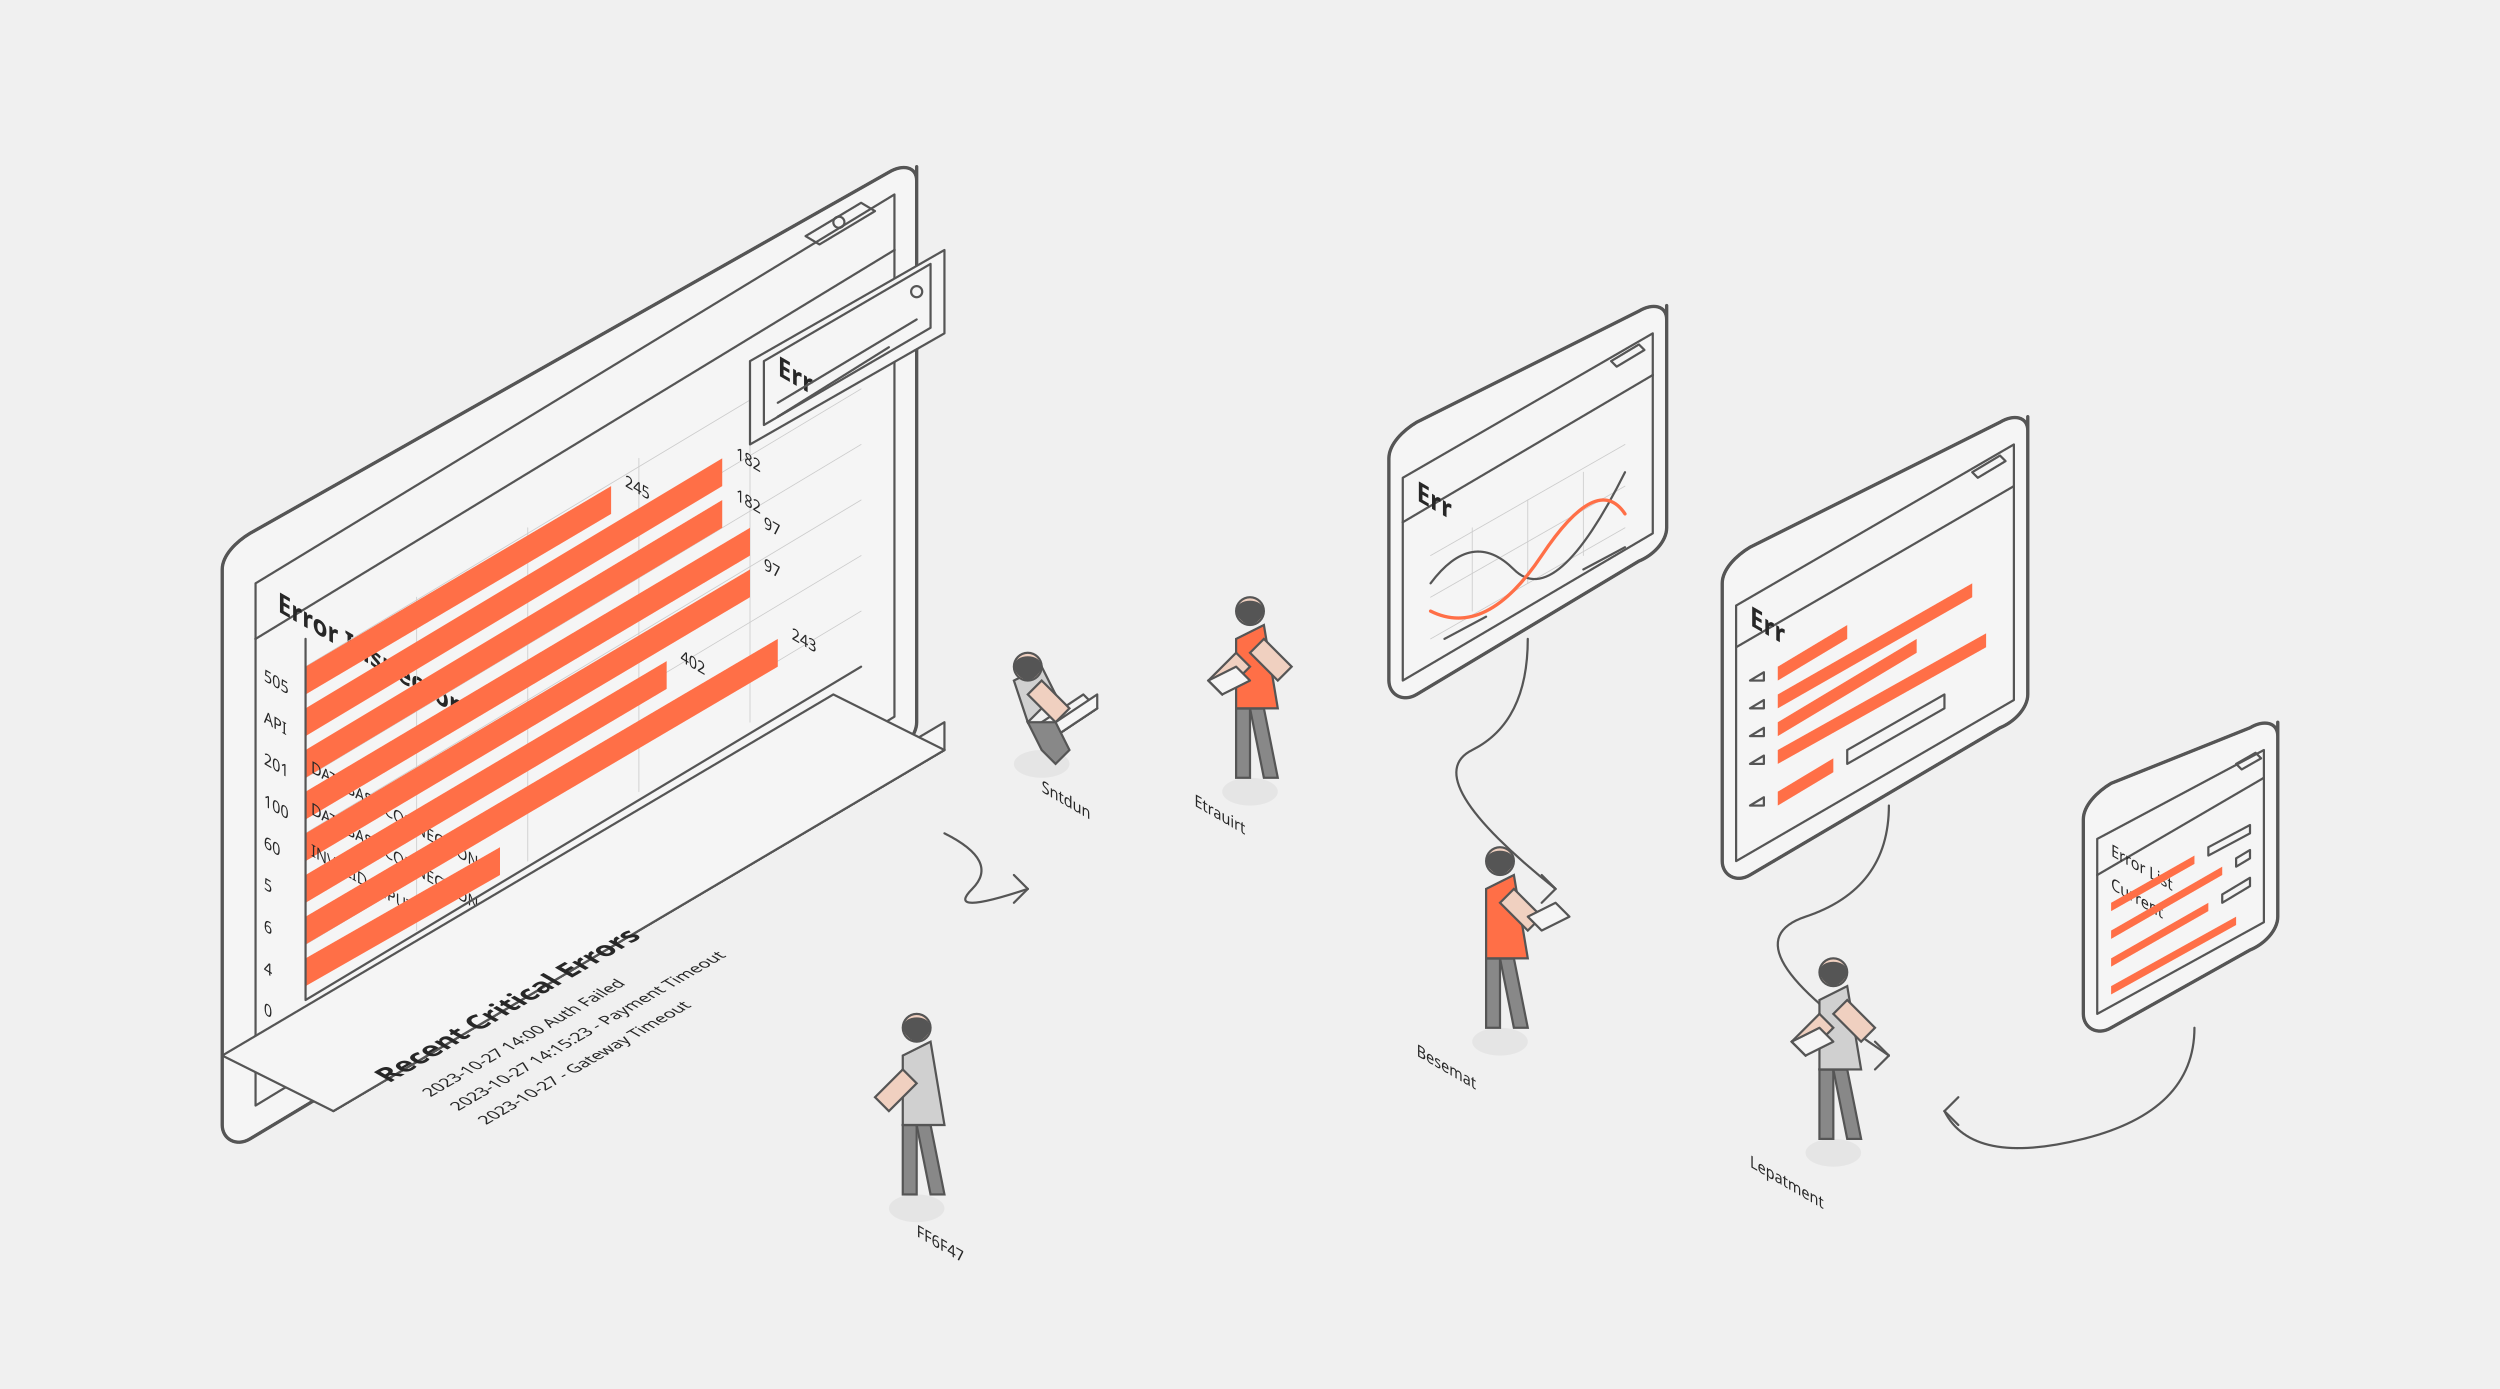
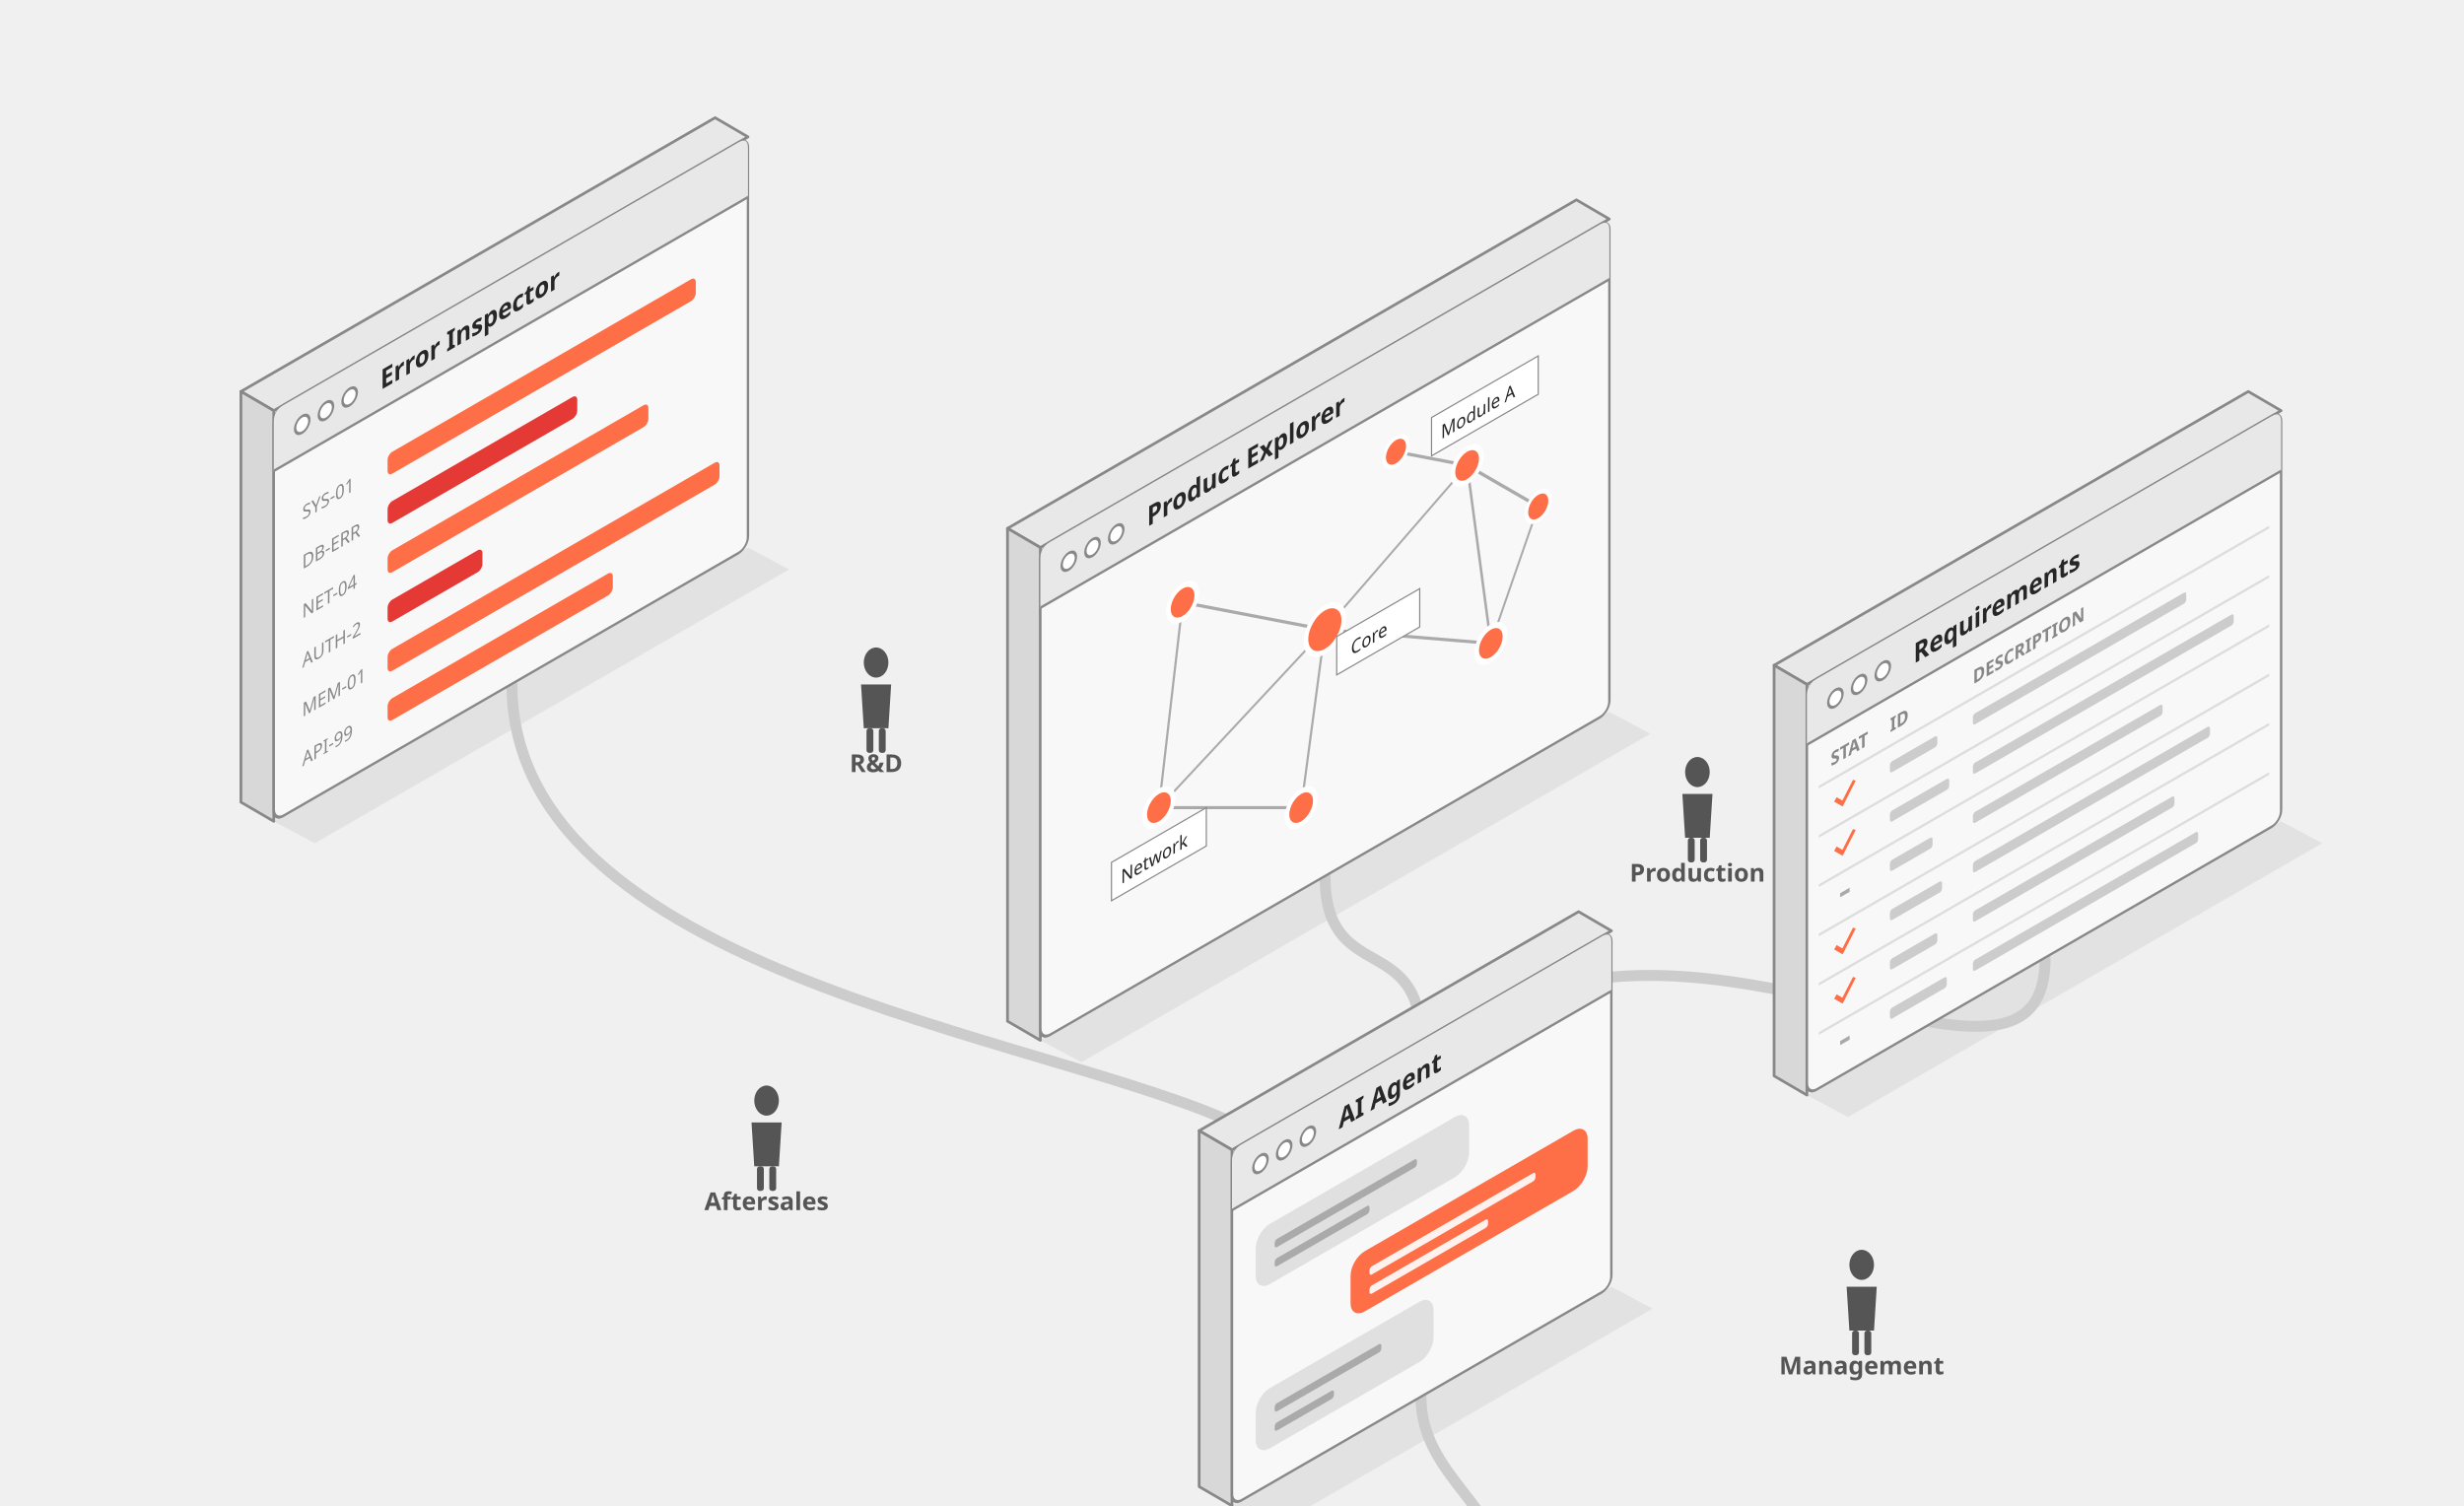
- <svg xmlns="http://www.w3.org/2000/svg" viewBox="0 0 900 500">
+ <svg xmlns="http://www.w3.org/2000/svg" viewBox="0 0 900 550" width="100%" height="100%">
  <defs>
-     <style>
-       .line { fill: none; stroke: #555; stroke-width: 0.8; stroke-linecap: round; stroke-linejoin: round; }
-       .screen-bg { fill: #f5f5f5; stroke: #555; stroke-width: 0.8; stroke-linejoin: round; }
-       .screen-border { fill: none; stroke: #555; stroke-width: 1.2; stroke-linejoin: round; }
-       .orange { fill: #FF6F47; }
-       .orange-line { fill: none; stroke: #FF6F47; stroke-width: 1.2; stroke-linecap: round; stroke-linejoin: round; }
-       .dark { fill: #272727; }
-       .text { fill: #272727; font-family: sans-serif; font-size: 8px; }
-       .text-bold { fill: #272727; font-family: sans-serif; font-size: 10px; font-weight: bold; }
-       .text-small { fill: #272727; font-family: sans-serif; font-size: 6px; }
-       .person-skin { fill: #f0d0c0; stroke: #555; stroke-width: 0.8; }
-       .person-shirt-orange { fill: #FF6F47; stroke: #555; stroke-width: 0.8; }
-       .person-shirt-grey { fill: #d0d0d0; stroke: #555; stroke-width: 0.8; }
-       .person-pants { fill: #888; stroke: #555; stroke-width: 0.8; }
-       .person-hair { fill: #555; }
-       .shadow { fill: rgba(0,0,0,0.05); }
-     </style>
+     <g id="person">
+       <ellipse cx="0" cy="-18" rx="4.5" ry="5.5" fill="#555" />
+       <path d="M -5.5,-10 L 5.5,-10 L 4.5,6 L -4.5,6 Z" fill="#555" />
+       <rect x="-3.5" y="6" width="2.5" height="9" rx="1" fill="#555" />
+       <rect x="1" y="6" width="2.5" height="9" rx="1" fill="#555" />
+     </g>
  </defs>
-   <g transform="translate(80, 60)">
-     <path class="screen-bg" d="M 250 0 L 250 200 C 250 205 245 210 240 212 L 10 350 C 5 353 0 350 0 345 L 0 145 C 0 140 5 135 10 132 L 240 2 C 245 -1 250 0 250 5 Z" />
-     <path class="screen-border" d="M 250 0 L 250 200 C 250 205 245 210 240 212 L 10 350 C 5 353 0 350 0 345 L 0 145 C 0 140 5 135 10 132 L 240 2 C 245 -1 250 0 250 5 Z" />
-     <path class="line" d="M 242 10 L 242 198 L 12 338 L 12 150 Z" />
-     <path class="line" d="M 242 30 L 12 170" />
-     <text class="text-bold" transform="matrix(0.866, 0.5, 0, 1, 20, 160)">Error Inspector</text>
-     <path class="line" d="M 210 25 L 230 13 L 235 16 L 215 28 Z" />
-     <circle class="line" cx="222" cy="20" r="2" />
-     <g class="line" style="stroke-width: 0.3; stroke: #ccc;">
-       <line x1="30" y1="180" x2="230" y2="60" />
-       <line x1="30" y1="200" x2="230" y2="80" />
-       <line x1="30" y1="220" x2="230" y2="100" />
-       <line x1="30" y1="240" x2="230" y2="120" />
-       <line x1="30" y1="260" x2="230" y2="140" />
-       <line x1="30" y1="280" x2="230" y2="160" />
-       <line x1="30" y1="300" x2="230" y2="180" />
-       <line x1="70" y1="155" x2="70" y2="275" />
-       <line x1="110" y1="130" x2="110" y2="250" />
-       <line x1="150" y1="105" x2="150" y2="225" />
-       <line x1="190" y1="80" x2="190" y2="200" />
-     </g>
-     <text class="text-small" transform="matrix(0.866, 0.5, 0, 1, 15, 185)">505</text>
-     <text class="text-small" transform="matrix(0.866, 0.5, 0, 1, 15, 200)">API</text>
-     <text class="text-small" transform="matrix(0.866, 0.5, 0, 1, 15, 215)">201</text>
-     <text class="text-small" transform="matrix(0.866, 0.5, 0, 1, 15, 230)">100</text>
-     <text class="text-small" transform="matrix(0.866, 0.5, 0, 1, 15, 245)">60</text>
-     <text class="text-small" transform="matrix(0.866, 0.5, 0, 1, 15, 260)">5</text>
-     <text class="text-small" transform="matrix(0.866, 0.5, 0, 1, 15, 275)">6</text>
-     <text class="text-small" transform="matrix(0.866, 0.5, 0, 1, 15, 290)">4</text>
-     <text class="text-small" transform="matrix(0.866, 0.5, 0, 1, 15, 305)">0</text>
-     <text class="text-small" transform="matrix(0.866, 0.5, 0, 1, 70, 285)">1</text>
-     <text class="text-small" transform="matrix(0.866, 0.5, 0, 1, 110, 260)">2</text>
-     <text class="text-small" transform="matrix(0.866, 0.5, 0, 1, 150, 235)">3</text>
-     <text class="text-small" transform="matrix(0.866, 0.5, 0, 1, 190, 210)">4</text>
-     <path class="orange" d="M 30 180 L 140 115 L 140 125 L 30 190 Z" />
-     <text class="text-small" transform="matrix(0.866, 0.5, 0, 1, 145, 115)">245</text>
-     <path class="orange" d="M 30 195 L 180 105 L 180 115 L 30 205 Z" />
-     <text class="text-small" transform="matrix(0.866, 0.5, 0, 1, 185, 105)">182</text>
-     <path class="orange" d="M 30 210 L 180 120 L 180 130 L 30 220 Z" />
-     <text class="text-small" transform="matrix(0.866, 0.5, 0, 1, 185, 120)">182</text>
-     <text class="text-small dark" transform="matrix(0.866, 0.5, 0, 1, 32, 218)">DATABASE CONNECTION</text>
-     <path class="orange" d="M 30 225 L 190 130 L 190 140 L 30 235 Z" />
-     <text class="text-small" transform="matrix(0.866, 0.5, 0, 1, 195, 130)">97</text>
-     <text class="text-small dark" transform="matrix(0.866, 0.5, 0, 1, 32, 233)">DATABASE CONNECTION LOST</text>
-     <path class="orange" d="M 30 240 L 190 145 L 190 155 L 30 250 Z" />
-     <text class="text-small" transform="matrix(0.866, 0.5, 0, 1, 195, 145)">97</text>
-     <text class="text-small dark" transform="matrix(0.866, 0.5, 0, 1, 32, 248)">INVALID INPUT</text>
-     <path class="orange" d="M 30 255 L 160 178 L 160 188 L 30 265 Z" />
-     <text class="text-small" transform="matrix(0.866, 0.5, 0, 1, 165, 178)">402</text>
-     <path class="orange" d="M 30 270 L 200 170 L 200 180 L 30 280 Z" />
-     <text class="text-small" transform="matrix(0.866, 0.5, 0, 1, 205, 170)">243</text>
-     <path class="orange" d="M 30 285 L 100 245 L 100 255 L 30 295 Z" />
-     <path class="line" d="M 30 170 L 30 300 L 230 180" />
-     <path class="screen-bg" d="M 40 330 L 260 200 L 260 210 L 40 340 Z" />
-     <path class="screen-bg" d="M 40 330 L 260 200 L 220 180 L 0 310 Z" transform="translate(0, 10)" />
-     <text class="text-bold" transform="matrix(0.866, -0.5, 0.866, 0.5, 60, 330)">Recent Critical Errors</text>
-     <text class="text-small" transform="matrix(0.866, -0.5, 0.866, 0.5, 75, 335)">2023-10-27 14:00 Auth Failed</text>
-     <text class="text-small" transform="matrix(0.866, -0.5, 0.866, 0.5, 85, 340)">2023-10-27 14:15:23 - Payment Timeout</text>
-     <text class="text-small" transform="matrix(0.866, -0.5, 0.866, 0.5, 95, 345)">2023-10-27 - Gateway Timeout</text>
-     <g transform="translate(190, 30)">
-       <path class="screen-bg" d="M 70 0 L 70 30 L 0 70 L 0 40 Z" />
-       <path class="line" d="M 65 5 L 65 28 L 5 63 L 5 40 Z" />
-       <text class="text-bold" transform="matrix(0.866, 0.5, 0, 1, 10, 45)">Err</text>
-       <path class="line" d="M 10 55 L 60 25" />
-       <path class="line" d="M 10 60 L 50 35" />
-       <circle class="line" cx="60" cy="15" r="2" />
+   <polygon points="100,300 273.2,200 288.2,208 115,308" fill="#000" opacity="0.06" />
+   <polygon points="380,380 587.8,260 602.8,268 395,388" fill="#000" opacity="0.06" />
+   <polygon points="660,400 833.2,300 848.2,308 675,408" fill="#000" opacity="0.06" />
+   <polygon points="450,550 588.6,470 603.6,478 465,558" fill="#000" opacity="0.06" />
+   <path d="M 187,250 C 187,360 400,380 460,415" fill="none" stroke="#ccc" stroke-width="4" stroke-linecap="round" />
+   <path d="M 484,320 C 484,360 519,340 519,380" fill="none" stroke="#ccc" stroke-width="4" stroke-linecap="round" />
+   <path d="M 747,350 C 747,410 650,340 570,360" fill="none" stroke="#ccc" stroke-width="4" stroke-linecap="round" />
+   <path d="M 519,510 C 519,540 550,550 550,580" fill="none" stroke="#ccc" stroke-width="4" stroke-linecap="round" />
+   <g id="window-error-inspector">
+     <polygon points="100,150 273.2,50 261.2,43 88,143" fill="#e8e8e8" stroke="#888" stroke-width="1" stroke-linejoin="round" />
+     <polygon points="100,150 88,143 88,293 100,300" fill="#d8d8d8" stroke="#888" stroke-width="1" stroke-linejoin="round" />
+     <g transform="matrix(0.866, -0.5, 0, 1, 100, 150)">
+       <rect width="200" height="150" rx="4" fill="#f8f8f8" stroke="#888" stroke-width="1" />
+       <path d="M0,4 Q0,0 4,0 L196,0 Q200,0 200,4 L200,22 L0,22 Z" fill="#e8e8e8" />
+       <line x1="0" y1="22" x2="200" y2="22" stroke="#888" stroke-width="1" />
+       <circle cx="12" cy="11" r="3" fill="#fff" stroke="#888" stroke-width="1" />
+       <circle cx="22" cy="11" r="3" fill="#fff" stroke="#888" stroke-width="1" />
+       <circle cx="32" cy="11" r="3" fill="#fff" stroke="#888" stroke-width="1" />
+       <text x="45" y="15" font-family="sans-serif" font-size="10" fill="#272727" font-weight="bold">Error Inspector</text>
+       <text x="12" y="46" font-family="sans-serif" font-size="7" fill="#888">SYS-01</text>
+       <rect x="48" y="40" width="130" height="8" rx="2" fill="#FF6F47" />
+       <text x="12" y="64" font-family="sans-serif" font-size="7" fill="#888">DB-ERR</text>
+       <rect x="48" y="58" width="80" height="8" rx="2" fill="#E53935" />
+       <text x="12" y="82" font-family="sans-serif" font-size="7" fill="#888">NET-04</text>
+       <rect x="48" y="76" width="110" height="8" rx="2" fill="#FF6F47" />
+       <text x="12" y="100" font-family="sans-serif" font-size="7" fill="#888">AUTH-2</text>
+       <rect x="48" y="94" width="40" height="8" rx="2" fill="#E53935" />
+       <text x="12" y="118" font-family="sans-serif" font-size="7" fill="#888">MEM-01</text>
+       <rect x="48" y="112" width="140" height="8" rx="2" fill="#FF6F47" />
+       <text x="12" y="136" font-family="sans-serif" font-size="7" fill="#888">API-99</text>
+       <rect x="48" y="130" width="95" height="8" rx="2" fill="#FF6F47" />
    </g>
  </g>
-   <g transform="translate(500, 110)">
-     <path class="screen-bg" d="M 100 0 L 100 80 C 100 85 95 90 90 92 L 10 140 C 5 143 0 140 0 135 L 0 55 C 0 50 5 45 10 42 L 90 2 C 95 -1 100 0 100 5 Z" />
-     <path class="screen-border" d="M 100 0 L 100 80 C 100 85 95 90 90 92 L 10 140 C 5 143 0 140 0 135 L 0 55 C 0 50 5 45 10 42 L 90 2 C 95 -1 100 0 100 5 Z" />
-     <path class="line" d="M 95 10 L 95 82 L 5 135 L 5 62 Z" />
-     <path class="line" d="M 95 25 L 5 78" />
-     <text class="text-bold" transform="matrix(0.866, 0.5, 0, 1, 10, 70)">Err</text>
-     <path class="line" d="M 80 20 L 90 14 L 92 16 L 82 22 Z" />
-     <g class="line" style="stroke-width: 0.3; stroke: #ccc;">
-       <line x1="15" y1="90" x2="85" y2="50" />
-       <line x1="15" y1="105" x2="85" y2="65" />
-       <line x1="15" y1="120" x2="85" y2="80" />
-       <line x1="30" y1="80" x2="30" y2="110" />
-       <line x1="50" y1="70" x2="50" y2="100" />
-       <line x1="70" y1="60" x2="70" y2="90" />
+   <g id="window-product-explorer">
+     <polygon points="380,200 587.8,80 575.8,73 368,193" fill="#e8e8e8" stroke="#888" stroke-width="1" stroke-linejoin="round" />
+     <polygon points="380,200 368,193 368,373 380,380" fill="#d8d8d8" stroke="#888" stroke-width="1" stroke-linejoin="round" />
+     <g transform="matrix(0.866, -0.5, 0, 1, 380, 200)">
+       <rect width="240" height="180" rx="4" fill="#f8f8f8" stroke="#888" stroke-width="1" />
+       <path d="M0,4 Q0,0 4,0 L236,0 Q240,0 240,4 L240,22 L0,22 Z" fill="#e8e8e8" />
+       <line x1="0" y1="22" x2="240" y2="22" stroke="#888" stroke-width="1" />
+       <circle cx="12" cy="11" r="3" fill="#fff" stroke="#888" stroke-width="1" />
+       <circle cx="22" cy="11" r="3" fill="#fff" stroke="#888" stroke-width="1" />
+       <circle cx="32" cy="11" r="3" fill="#fff" stroke="#888" stroke-width="1" />
+       <text x="45" y="15" font-family="sans-serif" font-size="10" fill="#272727" font-weight="bold">Product Explorer</text>
+       <line x1="120" y1="90" x2="60" y2="50" stroke="#aaa" stroke-width="1" />
+       <line x1="120" y1="90" x2="180" y2="60" stroke="#aaa" stroke-width="1" />
+       <line x1="120" y1="90" x2="50" y2="120" stroke="#aaa" stroke-width="1" />
+       <line x1="120" y1="90" x2="110" y2="150" stroke="#aaa" stroke-width="1" />
+       <line x1="120" y1="90" x2="190" y2="130" stroke="#aaa" stroke-width="1" />
+       <line x1="60" y1="50" x2="50" y2="120" stroke="#aaa" stroke-width="1" />
+       <line x1="180" y1="60" x2="190" y2="130" stroke="#aaa" stroke-width="1" />
+       <line x1="180" y1="60" x2="150" y2="40" stroke="#aaa" stroke-width="1" />
+       <line x1="190" y1="130" x2="210" y2="90" stroke="#aaa" stroke-width="1" />
+       <line x1="180" y1="60" x2="210" y2="90" stroke="#aaa" stroke-width="1" />
+       <line x1="50" y1="120" x2="110" y2="150" stroke="#aaa" stroke-width="1" />
+       <circle cx="120" cy="90" r="8" fill="#FF6F47" stroke="#fff" stroke-width="2" />
+       <circle cx="60" cy="50" r="6" fill="#FF6F47" stroke="#fff" stroke-width="2" />
+       <circle cx="180" cy="60" r="6" fill="#FF6F47" stroke="#fff" stroke-width="2" />
+       <circle cx="50" cy="120" r="6" fill="#FF6F47" stroke="#fff" stroke-width="2" />
+       <circle cx="110" cy="150" r="6" fill="#FF6F47" stroke="#fff" stroke-width="2" />
+       <circle cx="190" cy="130" r="6" fill="#FF6F47" stroke="#fff" stroke-width="2" />
+       <circle cx="150" cy="40" r="5" fill="#FF6F47" stroke="#fff" stroke-width="1.5" />
+       <circle cx="210" cy="90" r="5" fill="#FF6F47" stroke="#fff" stroke-width="1.5" />
+       <g transform="translate(165, 35)">
+         <rect width="45" height="14" fill="#fff" stroke="#888" stroke-width="0.5" />
+         <text x="4" y="10" font-family="sans-serif" font-size="7" fill="#272727">Module A</text>
+       </g>
+       <g transform="translate(125, 95)">
+         <rect width="35" height="14" fill="#fff" stroke="#888" stroke-width="0.5" />
+         <text x="6" y="10" font-family="sans-serif" font-size="7" fill="#272727">Core</text>
+       </g>
+       <g transform="translate(30, 130)">
+         <rect width="40" height="14" fill="#fff" stroke="#888" stroke-width="0.5" />
+         <text x="4" y="10" font-family="sans-serif" font-size="7" fill="#272727">Network</text>
+       </g>
    </g>
-     <path class="line" d="M 15 100 Q 30 80 45 95 T 85 60" />
-     <path class="orange-line" d="M 15 110 Q 35 120 55 90 T 85 75" />
-     <path class="line" d="M 20 120 L 35 112" />
-     <path class="line" d="M 70 95 L 85 87" />
  </g>
-   <g transform="translate(620, 150)">
-     <path class="screen-bg" d="M 110 0 L 110 100 C 110 105 105 110 100 112 L 10 165 C 5 168 0 165 0 160 L 0 60 C 0 55 5 50 10 47 L 100 2 C 105 -1 110 0 110 5 Z" />
-     <path class="screen-border" d="M 110 0 L 110 100 C 110 105 105 110 100 112 L 10 165 C 5 168 0 165 0 160 L 0 60 C 0 55 5 50 10 47 L 100 2 C 105 -1 110 0 110 5 Z" />
-     <path class="line" d="M 105 10 L 105 102 L 5 160 L 5 68 Z" />
-     <path class="line" d="M 105 25 L 5 83" />
-     <text class="text-bold" transform="matrix(0.866, 0.5, 0, 1, 10, 75)">Err</text>
-     <path class="line" d="M 90 20 L 100 14 L 102 16 L 92 22 Z" />
-     <path class="line" d="M 10 95 L 15 92 L 15 95 Z" />
-     <path class="orange" d="M 20 90 L 45 75 L 45 80 L 20 95 Z" />
-     <path class="line" d="M 10 105 L 15 102 L 15 105 Z" />
-     <path class="orange" d="M 20 100 L 90 60 L 90 65 L 20 105 Z" />
-     <path class="line" d="M 10 115 L 15 112 L 15 115 Z" />
-     <path class="orange" d="M 20 110 L 70 80 L 70 85 L 20 115 Z" />
-     <path class="line" d="M 10 125 L 15 122 L 15 125 Z" />
-     <path class="orange" d="M 20 120 L 95 78 L 95 83 L 20 125 Z" />
-     <path class="line" d="M 10 140 L 15 137 L 15 140 Z" />
-     <path class="orange" d="M 20 135 L 40 123 L 40 128 L 20 140 Z" />
-     <path class="line" d="M 45 120 L 80 100 L 80 105 L 45 125 Z" />
+   <g id="window-requirements">
+     <polygon points="660,250 833.2,150 821.2,143 648,243" fill="#e8e8e8" stroke="#888" stroke-width="1" stroke-linejoin="round" />
+     <polygon points="660,250 648,243 648,393 660,400" fill="#d8d8d8" stroke="#888" stroke-width="1" stroke-linejoin="round" />
+     <g transform="matrix(0.866, -0.5, 0, 1, 660, 250)">
+       <rect width="200" height="150" rx="4" fill="#f8f8f8" stroke="#888" stroke-width="1" />
+       <path d="M0,4 Q0,0 4,0 L196,0 Q200,0 200,4 L200,22 L0,22 Z" fill="#e8e8e8" />
+       <line x1="0" y1="22" x2="200" y2="22" stroke="#888" stroke-width="1" />
+       <circle cx="12" cy="11" r="3" fill="#fff" stroke="#888" stroke-width="1" />
+       <circle cx="22" cy="11" r="3" fill="#fff" stroke="#888" stroke-width="1" />
+       <circle cx="32" cy="11" r="3" fill="#fff" stroke="#888" stroke-width="1" />
+       <text x="45" y="15" font-family="sans-serif" font-size="10" fill="#272727" font-weight="bold">Requirements</text>
+       <text x="10" y="35" font-family="sans-serif" font-size="7" fill="#888" font-weight="bold">STAT</text>
+       <text x="35" y="35" font-family="sans-serif" font-size="7" fill="#888" font-weight="bold">ID</text>
+       <text x="70" y="35" font-family="sans-serif" font-size="7" fill="#888" font-weight="bold">DESCRIPTION</text>
+       <line x1="5" y1="40" x2="195" y2="40" stroke="#ddd" stroke-width="1" />
+       <path d="M 12,48 L 15,51 L 20,45" fill="none" stroke="#FF6F47" stroke-width="1.5" />
+       <rect x="35" y="46" width="20" height="4" fill="#ccc" rx="1" />
+       <rect x="70" y="46" width="90" height="4" fill="#ccc" rx="1" />
+       <line x1="5" y1="58" x2="195" y2="58" stroke="#ddd" stroke-width="1" />
+       <path d="M 12,66 L 15,69 L 20,63" fill="none" stroke="#FF6F47" stroke-width="1.5" />
+       <rect x="35" y="64" width="25" height="4" fill="#ccc" rx="1" />
+       <rect x="70" y="64" width="110" height="4" fill="#ccc" rx="1" />
+       <line x1="5" y1="76" x2="195" y2="76" stroke="#ddd" stroke-width="1" />
+       <line x1="14" y1="84" x2="18" y2="84" stroke="#aaa" stroke-width="1.5" />
+       <rect x="35" y="82" width="18" height="4" fill="#ccc" rx="1" />
+       <rect x="70" y="82" width="80" height="4" fill="#ccc" rx="1" />
+       <line x1="5" y1="94" x2="195" y2="94" stroke="#ddd" stroke-width="1" />
+       <path d="M 12,102 L 15,105 L 20,99" fill="none" stroke="#FF6F47" stroke-width="1.5" />
+       <rect x="35" y="100" width="22" height="4" fill="#ccc" rx="1" />
+       <rect x="70" y="100" width="100" height="4" fill="#ccc" rx="1" />
+       <line x1="5" y1="112" x2="195" y2="112" stroke="#ddd" stroke-width="1" />
+       <path d="M 12,120 L 15,123 L 20,117" fill="none" stroke="#FF6F47" stroke-width="1.5" />
+       <rect x="35" y="118" width="20" height="4" fill="#ccc" rx="1" />
+       <rect x="70" y="118" width="85" height="4" fill="#ccc" rx="1" />
+       <line x1="5" y1="130" x2="195" y2="130" stroke="#ddd" stroke-width="1" />
+       <line x1="14" y1="138" x2="18" y2="138" stroke="#aaa" stroke-width="1.5" />
+       <rect x="35" y="136" width="24" height="4" fill="#ccc" rx="1" />
+       <rect x="70" y="136" width="95" height="4" fill="#ccc" rx="1" />
+     </g>
  </g>
-   <g transform="translate(750, 260)">
-     <path class="screen-bg" d="M 70 0 L 70 70 C 70 75 65 80 60 82 L 10 110 C 5 113 0 110 0 105 L 0 35 C 0 30 5 25 10 22 L 60 2 C 65 -1 70 0 70 5 Z" />
-     <path class="screen-border" d="M 70 0 L 70 70 C 70 75 65 80 60 82 L 10 110 C 5 113 0 110 0 105 L 0 35 C 0 30 5 25 10 22 L 60 2 C 65 -1 70 0 70 5 Z" />
-     <path class="line" d="M 65 10 L 65 72 L 5 105 L 5 42 Z" />
-     <path class="line" d="M 65 20 L 5 55" />
-     <text class="text-small" transform="matrix(0.866, 0.5, 0, 1, 10, 48)">Error List</text>
-     <path class="line" d="M 55 15 L 62 11 L 64 13 L 57 17 Z" />
-     <text class="text-small" transform="matrix(0.866, 0.5, 0, 1, 10, 60)">Current</text>
-     <path class="orange" d="M 10 65 L 40 48 L 40 51 L 10 68 Z" />
-     <path class="line" d="M 45 45 L 60 37 L 60 40 L 45 48 Z" />
-     <path class="orange" d="M 10 75 L 50 52 L 50 55 L 10 78 Z" />
-     <path class="line" d="M 55 49 L 60 46 L 60 49 L 55 52 Z" />
-     <path class="orange" d="M 10 85 L 45 65 L 45 68 L 10 88 Z" />
-     <path class="line" d="M 50 62 L 60 56 L 60 59 L 50 65 Z" />
-     <path class="orange" d="M 10 95 L 55 70 L 55 73 L 10 98 Z" />
+   <g id="window-ai-agent">
+     <polygon points="450,420 588.6,340 576.6,333 438,413" fill="#e8e8e8" stroke="#888" stroke-width="1" stroke-linejoin="round" />
+     <polygon points="450,420 438,413 438,543 450,550" fill="#d8d8d8" stroke="#888" stroke-width="1" stroke-linejoin="round" />
+     <g transform="matrix(0.866, -0.5, 0, 1, 450, 420)">
+       <rect width="160" height="130" rx="4" fill="#f8f8f8" stroke="#888" stroke-width="1" />
+       <path d="M0,4 Q0,0 4,0 L156,0 Q160,0 160,4 L160,22 L0,22 Z" fill="#e8e8e8" />
+       <line x1="0" y1="22" x2="160" y2="22" stroke="#888" stroke-width="1" />
+       <circle cx="12" cy="11" r="3" fill="#fff" stroke="#888" stroke-width="1" />
+       <circle cx="22" cy="11" r="3" fill="#fff" stroke="#888" stroke-width="1" />
+       <circle cx="32" cy="11" r="3" fill="#fff" stroke="#888" stroke-width="1" />
+       <text x="45" y="15" font-family="sans-serif" font-size="10" fill="#272727" font-weight="bold">AI Agent</text>
+       <rect x="10" y="35" width="90" height="22" rx="6" fill="#e0e0e0" />
+       <rect x="18" y="42" width="60" height="3" fill="#aaa" rx="1" />
+       <rect x="18" y="49" width="40" height="3" fill="#aaa" rx="1" />
+       <rect x="50" y="65" width="100" height="22" rx="6" fill="#FF6F47" />
+       <rect x="58" y="72" width="70" height="3" fill="#fff" rx="1" opacity="0.9" />
+       <rect x="58" y="79" width="50" height="3" fill="#fff" rx="1" opacity="0.9" />
+       <rect x="10" y="95" width="75" height="22" rx="6" fill="#e0e0e0" />
+       <rect x="18" y="102" width="45" height="3" fill="#aaa" rx="1" />
+       <rect x="18" y="109" width="25" height="3" fill="#aaa" rx="1" />
+     </g>
  </g>
-   <path class="line" d="M 340 300 Q 360 310 350 320 T 370 320" />
-   <path class="line" d="M 370 320 L 365 315 M 370 320 L 365 325" />
-   <path class="line" d="M 550 230 Q 550 260 530 270 T 560 320" />
-   <path class="line" d="M 560 320 L 555 315 M 560 320 L 555 325" />
-   <path class="line" d="M 680 290 Q 680 320 650 330 T 680 380" />
-   <path class="line" d="M 680 380 L 675 375 M 680 380 L 675 385" />
-   <path class="line" d="M 790 370 Q 790 400 750 410 T 700 400" />
-   <path class="line" d="M 700 400 L 705 395 M 700 400 L 705 405" />
-   <g transform="translate(360, 230)">
-     <ellipse class="shadow" cx="15" cy="45" rx="10" ry="5" />
-     <path class="screen-bg" d="M 15 30 L 30 20 L 35 25 L 20 35 Z" />
-     <path class="screen-bg" d="M 20 35 L 35 25 L 35 20 L 20 30 Z" />
-     <path class="person-pants" d="M 10 30 L 15 40 L 20 45 L 25 40 L 20 30 Z" />
-     <path class="person-shirt-grey" d="M 5 15 L 15 10 L 20 20 L 10 30 Z" />
-     <path class="person-skin" d="M 15 15 L 25 25 L 20 30 L 10 20 Z" />
-     <circle class="person-skin" cx="10" cy="10" r="5" />
-     <path class="person-hair" d="M 5 10 C 5 5 15 5 15 10 C 15 12 12 15 10 15 C 8 15 5 12 5 10 Z" />
-     <text class="text-small" transform="matrix(0.866, 0.5, 0, 1, 15, 55)">Sntdun</text>
+   <g transform="translate(320, 260)">
+     <use href="#person" />
+     <text x="0" y="22" font-family="sans-serif" font-size="9" text-anchor="middle" fill="#555" font-weight="bold">R&amp;D</text>
  </g>
-   <g transform="translate(440, 210)">
-     <ellipse class="shadow" cx="10" cy="75" rx="10" ry="5" />
-     <path class="person-pants" d="M 5 45 L 5 70 L 10 70 L 10 45 Z" />
-     <path class="person-pants" d="M 10 45 L 15 70 L 20 70 L 15 45 Z" />
-     <path class="person-shirt-orange" d="M 5 20 L 15 15 L 20 45 L 5 45 Z" />
-     <path class="person-skin" d="M 5 25 L -5 35 L 0 40 L 10 30 Z" />
-     <path class="person-skin" d="M 15 20 L 25 30 L 20 35 L 10 25 Z" />
-     <path class="screen-bg" d="M -5 35 L 5 30 L 10 35 L 0 40 Z" />
-     <circle class="person-skin" cx="10" cy="10" r="5" />
-     <path class="person-hair" d="M 5 10 C 5 5 15 5 15 10 C 15 12 12 15 10 15 C 8 15 5 12 5 10 Z" />
-     <text class="text-small" transform="matrix(0.866, 0.5, 0, 1, -10, 80)">Etrauirt</text>
+   <g transform="translate(620, 300)">
+     <use href="#person" />
+     <text x="0" y="22" font-family="sans-serif" font-size="9" text-anchor="middle" fill="#555" font-weight="bold">Production</text>
  </g>
-   <g transform="translate(320, 360)">
-     <ellipse class="shadow" cx="10" cy="75" rx="10" ry="5" />
-     <path class="person-pants" d="M 5 45 L 5 70 L 10 70 L 10 45 Z" />
-     <path class="person-pants" d="M 10 45 L 15 70 L 20 70 L 15 45 Z" />
-     <path class="person-shirt-grey" d="M 5 20 L 15 15 L 20 45 L 5 45 Z" />
-     <path class="person-skin" d="M 5 25 L -5 35 L 0 40 L 10 30 Z" />
-     <circle class="person-skin" cx="10" cy="10" r="5" />
-     <path class="person-hair" d="M 5 10 C 5 5 15 5 15 10 C 15 12 12 15 10 15 C 8 15 5 12 5 10 Z" />
-     <text class="text-small" transform="matrix(0.866, 0.5, 0, 1, 10, 85)">FF6F47</text>
+   <g transform="translate(280, 420)">
+     <use href="#person" />
+     <text x="0" y="22" font-family="sans-serif" font-size="9" text-anchor="middle" fill="#555" font-weight="bold">Aftersales</text>
  </g>
-   <g transform="translate(530, 300)">
-     <ellipse class="shadow" cx="10" cy="75" rx="10" ry="5" />
-     <path class="person-pants" d="M 5 45 L 5 70 L 10 70 L 10 45 Z" />
-     <path class="person-pants" d="M 10 45 L 15 70 L 20 70 L 15 45 Z" />
-     <path class="person-shirt-orange" d="M 5 20 L 15 15 L 20 45 L 5 45 Z" />
-     <path class="person-skin" d="M 15 20 L 25 30 L 20 35 L 10 25 Z" />
-     <path class="screen-bg" d="M 20 30 L 30 25 L 35 30 L 25 35 Z" />
-     <circle class="person-skin" cx="10" cy="10" r="5" />
-     <path class="person-hair" d="M 5 10 C 5 5 15 5 15 10 C 15 12 12 15 10 15 C 8 15 5 12 5 10 Z" />
-     <text class="text-small" transform="matrix(0.866, 0.5, 0, 1, -20, 80)">Besemat</text>
-   </g>
-   <g transform="translate(650, 340)">
-     <ellipse class="shadow" cx="10" cy="75" rx="10" ry="5" />
-     <path class="person-pants" d="M 5 45 L 5 70 L 10 70 L 10 45 Z" />
-     <path class="person-pants" d="M 10 45 L 15 70 L 20 70 L 15 45 Z" />
-     <path class="person-shirt-grey" d="M 5 20 L 15 15 L 20 45 L 5 45 Z" />
-     <path class="person-skin" d="M 5 25 L -5 35 L 0 40 L 10 30 Z" />
-     <path class="person-skin" d="M 15 20 L 25 30 L 20 35 L 10 25 Z" />
-     <path class="screen-bg" d="M -5 35 L 5 30 L 10 35 L 0 40 Z" />
-     <circle class="person-skin" cx="10" cy="10" r="5" />
-     <path class="person-hair" d="M 5 10 C 5 5 15 5 15 10 C 15 12 12 15 10 15 C 8 15 5 12 5 10 Z" />
-     <text class="text-small" transform="matrix(0.866, 0.5, 0, 1, -20, 80)">Lepatment</text>
+   <g transform="translate(680, 480)">
+     <use href="#person" />
+     <text x="0" y="22" font-family="sans-serif" font-size="9" text-anchor="middle" fill="#555" font-weight="bold">Management</text>
  </g>
</svg>
